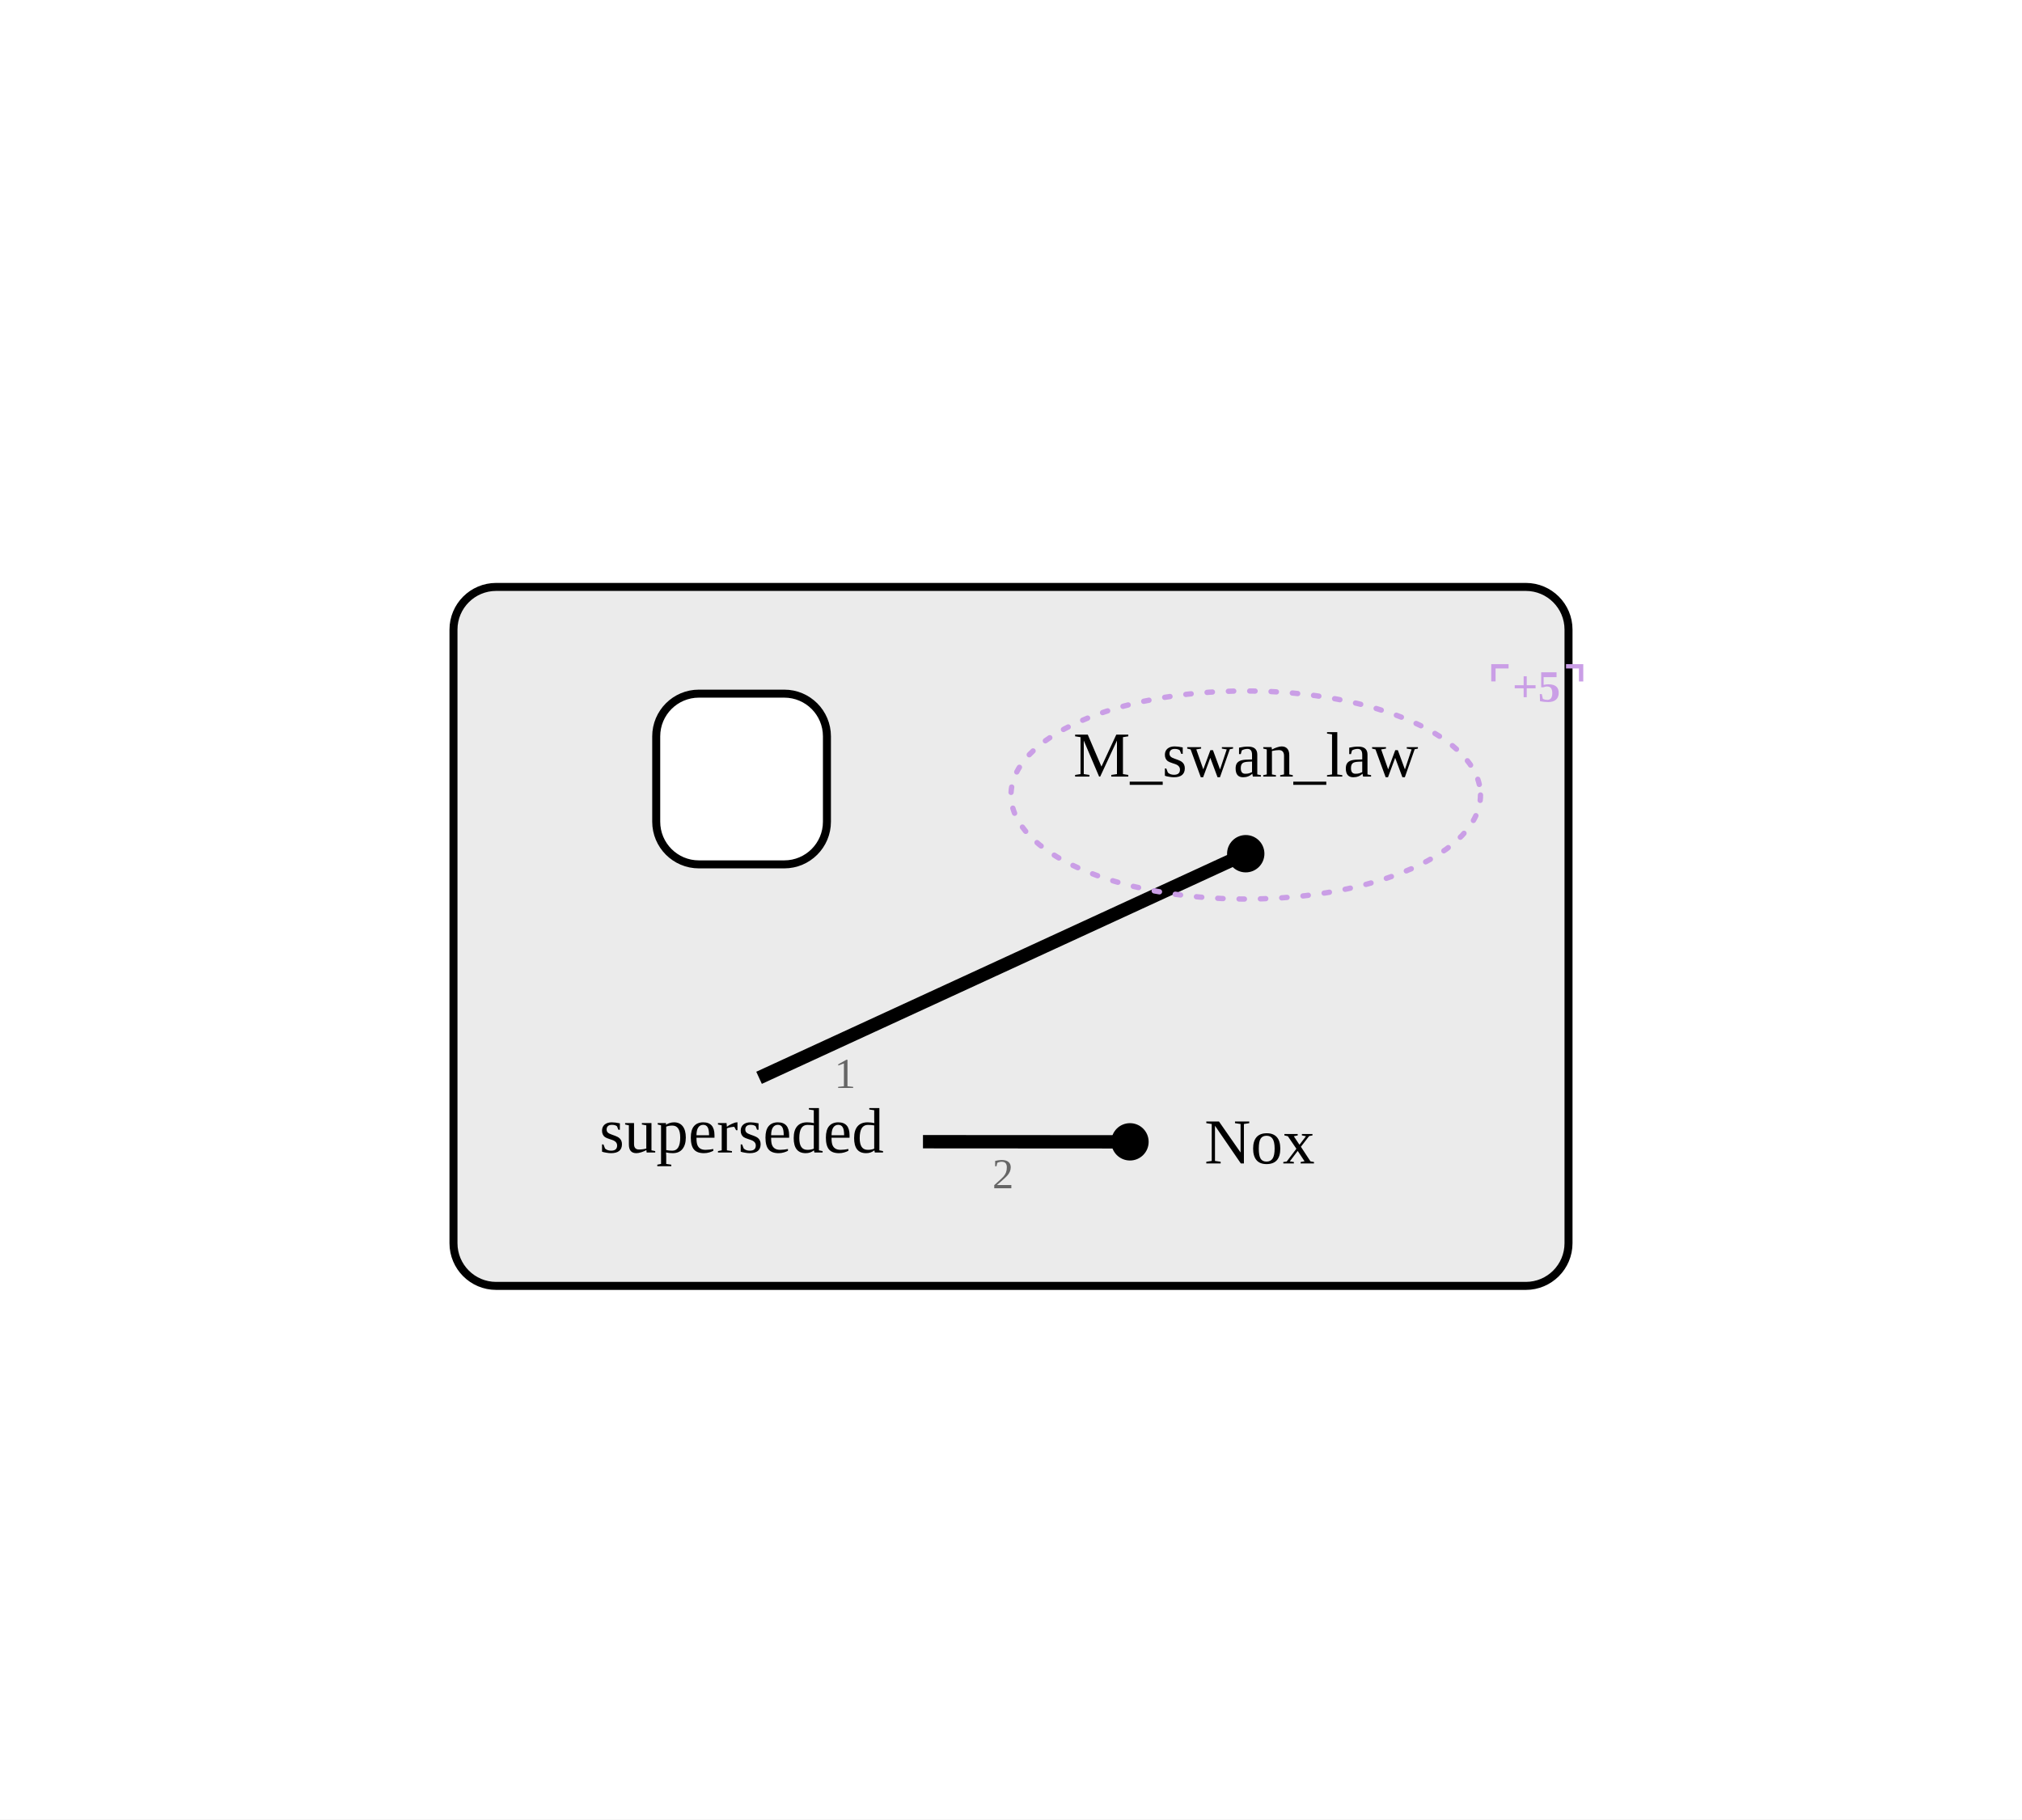
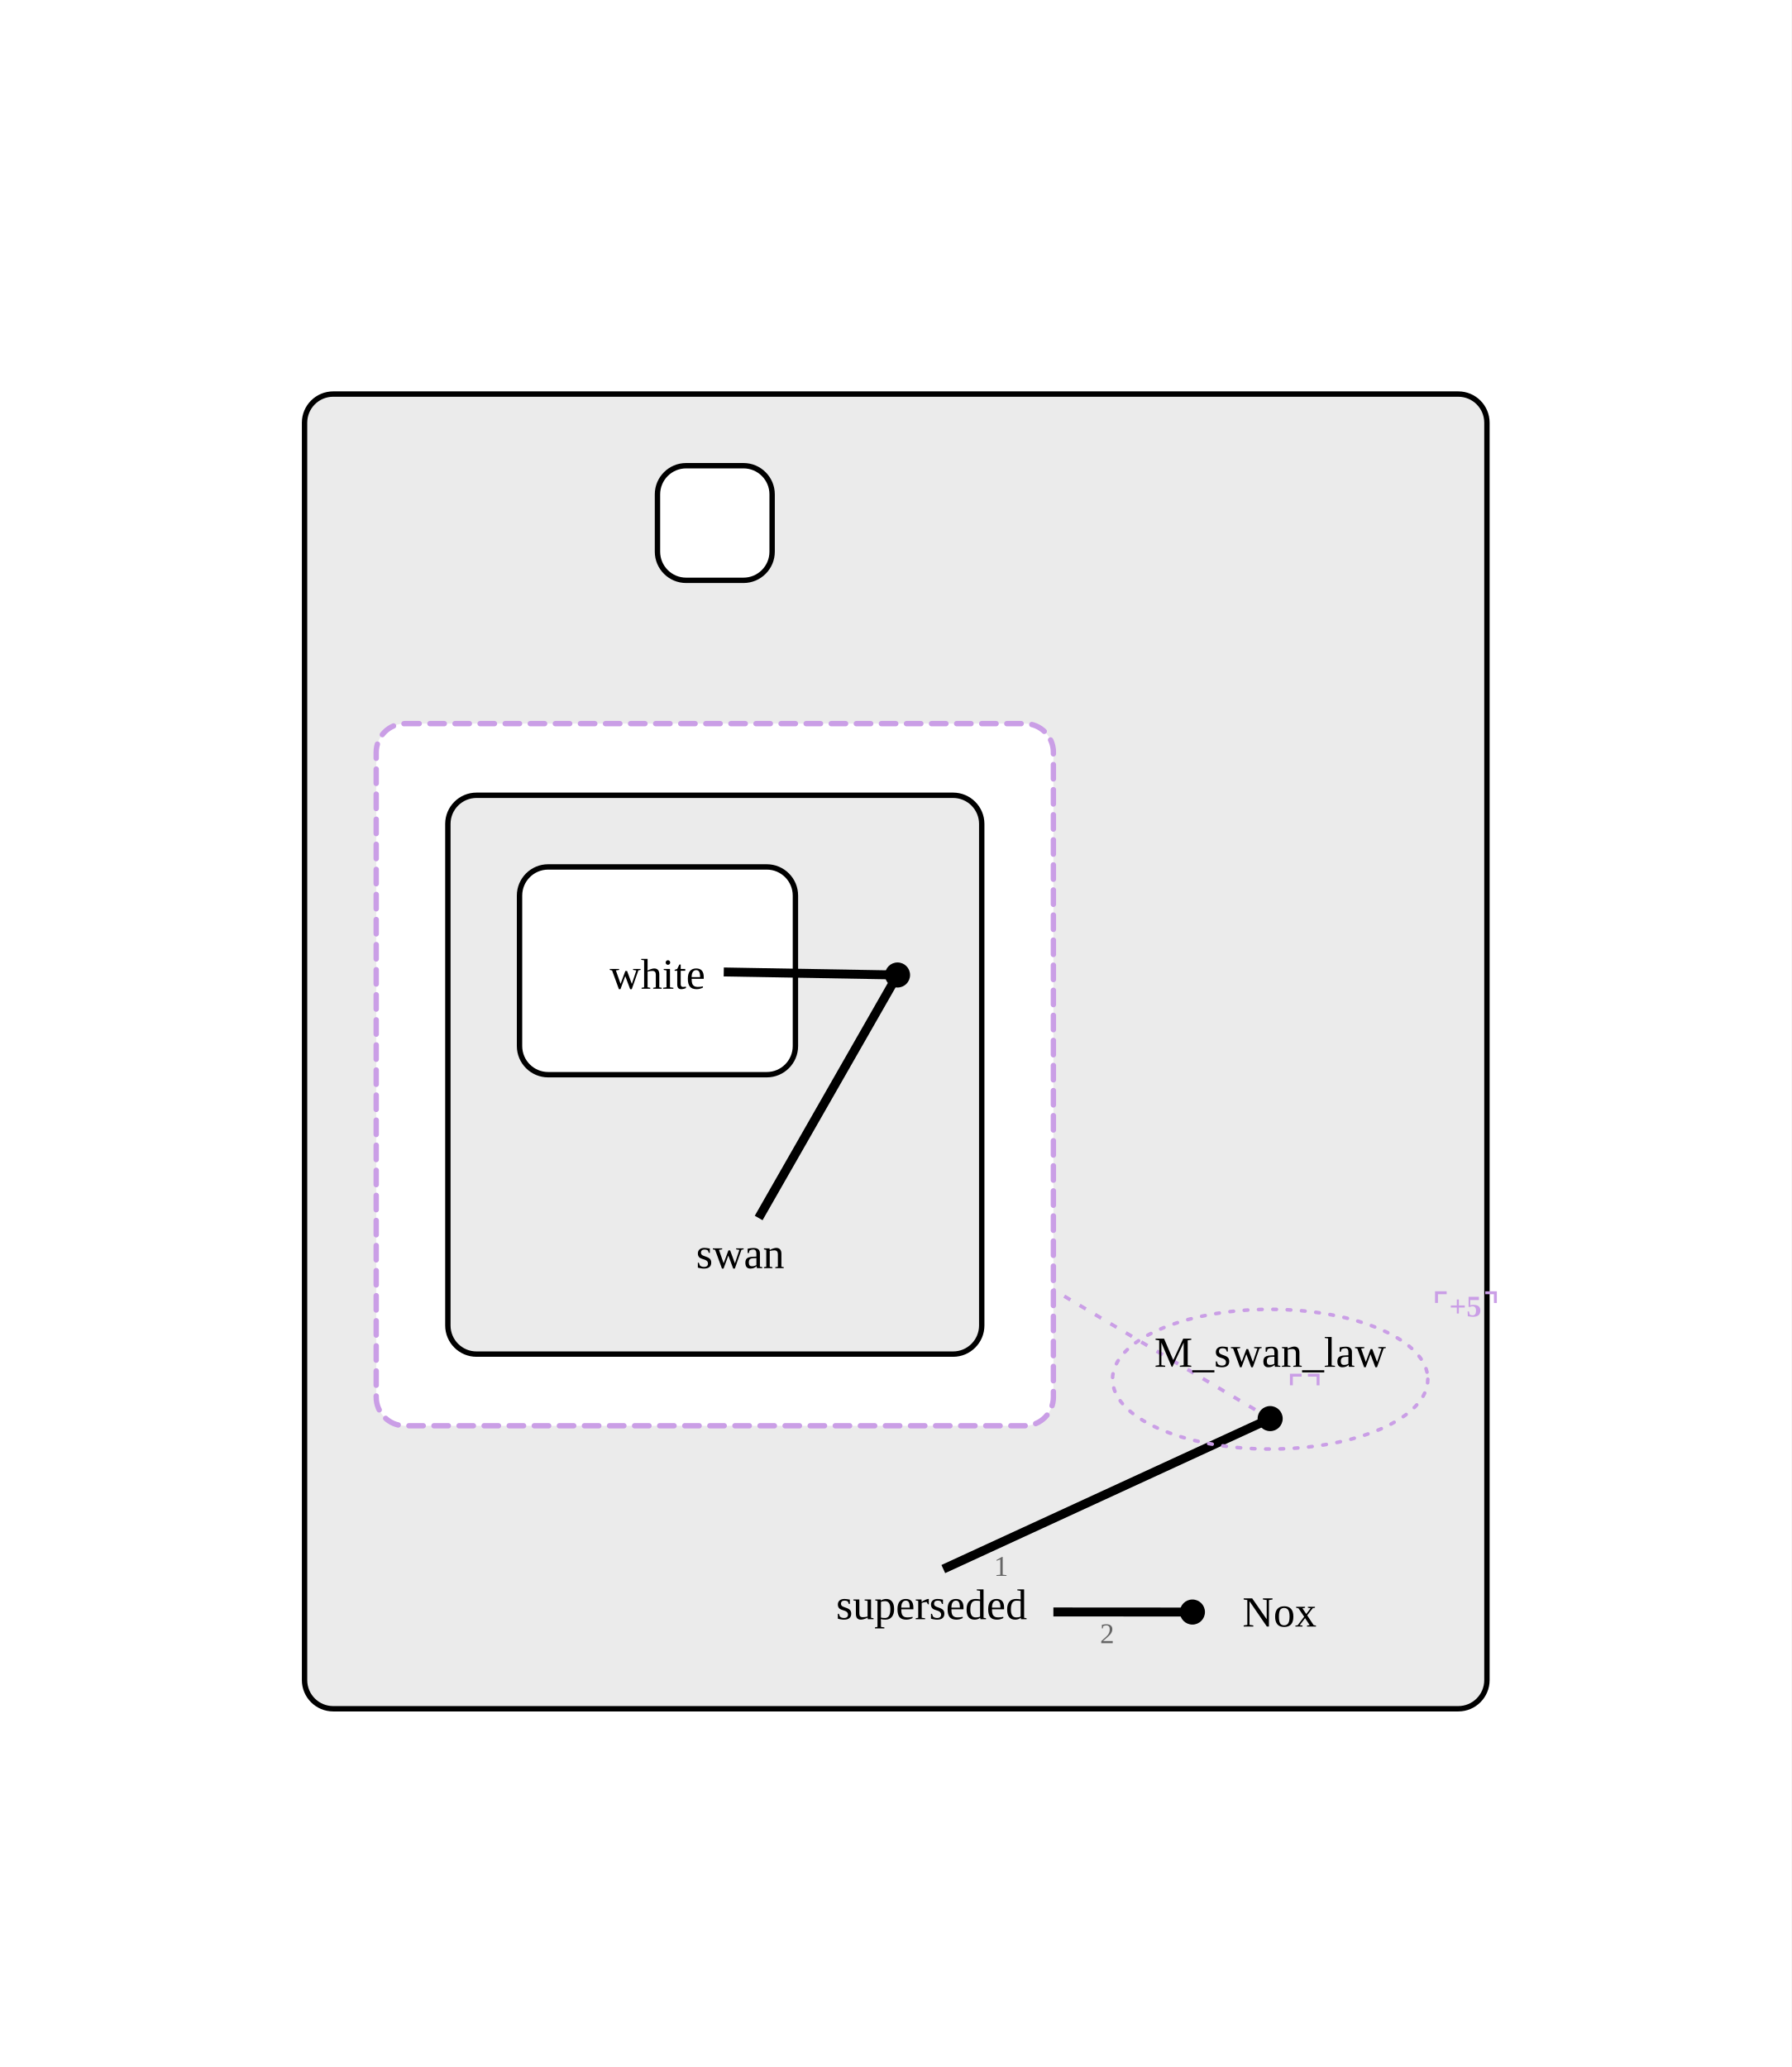
- <svg xmlns="http://www.w3.org/2000/svg" width="100%" height="100%" viewBox="0 0 379 341" preserveAspectRatio="xMidYMid meet">
-   <rect x="0" y="0" width="379" height="341" fill="white" stroke="none" />
+ <svg xmlns="http://www.w3.org/2000/svg" width="100%" height="100%" viewBox="0 0 500 577" preserveAspectRatio="xMidYMid meet">
+   <rect x="0" y="0" width="500" height="577" fill="white" stroke="none" />
  <g id="cuts">
-     <g id="cut_99d4ae20" data-element-id="cut_99d4ae20" data-element-type="cut" cursor="pointer">
-       <rect x="85.0" y="110.0" width="209" height="131" rx="8" ry="8" fill="rgba(0,0,0,0.08)" stroke="#000000" stroke-width="1.5" />
+     <g id="cut_aba2520f" data-element-id="cut_aba2520f" data-element-type="cut" cursor="pointer">
+       <rect x="85.0" y="110.0" width="330" height="367" rx="8" ry="8" fill="rgba(0,0,0,0.08)" stroke="#000000" stroke-width="1.5" />
    </g>
-     <g id="cut_eba254fd" data-element-id="cut_eba254fd" data-element-type="cut" cursor="pointer">
-       <rect x="123.0" y="130.0" width="32" height="32" rx="8" ry="8" fill="#FFFFFF" stroke="#000000" stroke-width="1.5" />
+     <g id="cut_bd14b05a" data-element-id="cut_bd14b05a" data-element-type="cut" cursor="pointer">
+       <rect x="183.5" y="130.0" width="32.0" height="32" rx="8" ry="8" fill="#FFFFFF" stroke="#000000" stroke-width="1.5" />
+     </g>
+     <g id="c_d9be95a0" data-element-id="c_d9be95a0" data-element-type="cut" cursor="pointer" data-cut-stroke="quotation">
+       <line class="quotation-tie" x1="279.84" y1="351.60" x2="354.50" y2="396.00" stroke="#ca9ee6" stroke-width="1" stroke-dasharray="2,3" data-tie-name="v_a5627e94" />
+       <rect x="105.0" y="202.0" width="189" height="196" rx="8" ry="8" fill="#FFFFFF" stroke="#ca9ee6" stroke-width="1.5" stroke-dasharray="4,3" stroke-linecap="round" />
+     </g>
+     <g id="c_0d049cc0" data-element-id="c_0d049cc0" data-element-type="cut" cursor="pointer">
+       <rect x="125.0" y="222.0" width="149" height="156" rx="8" ry="8" fill="rgba(0,0,0,0.08)" stroke="#000000" stroke-width="1.5" />
+     </g>
+     <g id="c_9ca90814" data-element-id="c_9ca90814" data-element-type="cut" cursor="pointer">
+       <rect x="145.0" y="242.0" width="77" height="58" rx="8" ry="8" fill="#FFFFFF" stroke="#000000" stroke-width="1.5" />
    </g>
  </g>
  <g id="ligatures">
-     <path d="M 142.276 202.0 L 233.5 160.0" stroke="#000000" stroke-width="2.5" stroke-linecap="butt" fill="none" class="ligature-path" data-predicate-id="e_6980e51f" data-vertex-id="v_d64dcfce" data-port-index="0" />
-     <text x="158.4" y="201.2" font-family="Times New Roman" font-size="8" fill="#666666" text-anchor="middle" dominant-baseline="central" class="arg-order-number" data-predicate-id="e_6980e51f" data-port-index="0">1</text>
-     <path d="M 173.0 213.975 L 211.8 214.0" stroke="#000000" stroke-width="2.5" stroke-linecap="butt" fill="none" class="ligature-path" data-predicate-id="e_6980e51f" data-vertex-id="v_53b9d43e" data-port-index="1" />
-     <text x="188.0" y="220.0" font-family="Times New Roman" font-size="8" fill="#666666" text-anchor="middle" dominant-baseline="central" class="arg-order-number" data-predicate-id="e_6980e51f" data-port-index="1">2</text>
+     <path d="M 202.0 271.322 L 250.5 272.167" stroke="#000000" stroke-width="2.5" stroke-linecap="butt" fill="none" class="ligature-path" data-predicate-id="e_da2063a8" data-vertex-id="v_f5a2d260" data-port-index="0" />
+     <path d="M 263.276 438.0 L 354.5 396.0" stroke="#000000" stroke-width="2.5" stroke-linecap="butt" fill="none" class="ligature-path" data-predicate-id="e_79cd6cea" data-vertex-id="v_a5627e94" data-port-index="0" />
+     <text x="279.4" y="437.2" font-family="Times New Roman" font-size="8" fill="#666666" text-anchor="middle" dominant-baseline="central" class="arg-order-number" data-predicate-id="e_79cd6cea" data-port-index="0">1</text>
+     <path d="M 294.0 449.975 L 332.8 450.0" stroke="#000000" stroke-width="2.5" stroke-linecap="butt" fill="none" class="ligature-path" data-predicate-id="e_79cd6cea" data-vertex-id="v_5982b566" data-port-index="1" />
+     <text x="309.0" y="456.0" font-family="Times New Roman" font-size="8" fill="#666666" text-anchor="middle" dominant-baseline="central" class="arg-order-number" data-predicate-id="e_79cd6cea" data-port-index="1">2</text>
+     <path d="M 211.742 340.0 L 250.5 272.167" stroke="#000000" stroke-width="2.5" stroke-linecap="butt" fill="none" class="ligature-path" data-predicate-id="e_61af98a9" data-vertex-id="v_f5a2d260" data-port-index="0" />
  </g>
  <g id="elements">
-     <g id="v_d64dcfce" data-element-id="v_d64dcfce" data-element-type="vertex" cursor="pointer" class="quotation-spot" data-quotation="true" data-quotation-sort="proposition" data-quotation-horizon="5">
-       <rect x="224.0" y="150.5" width="19.0" height="19.0" fill="transparent" stroke="none" />
-       <circle cx="233.5" cy="160.0" r="3.5" fill="#000000" stroke="none" />
-       <text x="233.5" y="141.5" text-anchor="middle" dominant-baseline="central" font-size="12" font-family="Times New Roman" fill="#000000" font-weight="normal">M_swan_law</text>
-       <ellipse class="quotation-oval" cx="233.5" cy="149.0" rx="44.0" ry="19.5" fill="none" stroke="#ca9ee6" stroke-width="1" stroke-dasharray="1,3" stroke-linecap="round" />
-       <text class="quotation-horizon" x="279.5" y="131.5" text-anchor="start" font-size="8.4" font-family="Times New Roman" fill="#ca9ee6" font-weight="bold">⌜+5⌝</text>
+     <g id="v_f5a2d260" data-element-id="v_f5a2d260" data-element-type="vertex" cursor="pointer">
+       <rect x="241.0" y="262.667" width="19.0" height="19.0" fill="transparent" stroke="none" />
+       <circle cx="250.5" cy="272.167" r="3.5" fill="#000000" stroke="none" />
    </g>
-     <g id="v_53b9d43e" data-element-id="v_53b9d43e" data-element-type="vertex" cursor="pointer">
-       <rect x="202.3" y="204.5" width="19.0" height="19.0" fill="transparent" stroke="none" />
-       <circle cx="211.8" cy="214.0" r="3.5" fill="#000000" stroke="none" />
-       <text x="236.1" y="214.0" text-anchor="middle" dominant-baseline="central" font-size="12" font-family="Times New Roman" fill="#000000" font-weight="normal">Nox</text>
+     <g id="v_a5627e94" data-element-id="v_a5627e94" data-element-type="vertex" cursor="pointer" class="quotation-spot" data-quotation="true" data-quotation-sort="proposition" data-quotation-horizon="5" data-sort="proposition">
+       <rect x="345.0" y="386.5" width="19.0" height="19.0" fill="transparent" stroke="none" />
+       <circle cx="354.5" cy="396.0" r="3.5" fill="#000000" stroke="none" />
+       <text x="354.5" y="377.5" text-anchor="middle" dominant-baseline="central" font-size="12" font-family="Times New Roman" fill="#000000" font-weight="normal">M_swan_law</text>
+       <text class="sort-badge" x="360.0" y="390.5" text-anchor="start" font-size="8.4" font-family="Times New Roman" fill="#ca9ee6" font-weight="bold">⌜⌝</text>
+       <ellipse class="quotation-oval" cx="354.5" cy="385.0" rx="44.0" ry="19.5" fill="none" stroke="#ca9ee6" stroke-width="1" stroke-dasharray="1,3" stroke-linecap="round" />
+       <text class="quotation-horizon" x="400.5" y="367.5" text-anchor="start" font-size="8.4" font-family="Times New Roman" fill="#ca9ee6" font-weight="bold">⌜+5⌝</text>
    </g>
-     <g id="e_6980e51f" data-element-id="e_6980e51f" data-element-type="predicate" cursor="pointer">
-       <rect x="106.0" y="203.0" width="66.0" height="16.0" rx="2" ry="2" fill="transparent" stroke="none" />
-       <text x="139.0" y="216.0" text-anchor="middle" font-size="12" font-family="Times New Roman" fill="#000000" font-weight="normal">superseded</text>
+     <g id="v_5982b566" data-element-id="v_5982b566" data-element-type="vertex" cursor="pointer">
+       <rect x="323.3" y="440.5" width="19.0" height="19.0" fill="transparent" stroke="none" />
+       <circle cx="332.8" cy="450.0" r="3.5" fill="#000000" stroke="none" />
+       <text x="357.1" y="450.0" text-anchor="middle" dominant-baseline="central" font-size="12" font-family="Times New Roman" fill="#000000" font-weight="normal">Nox</text>
+     </g>
+     <g id="e_79cd6cea" data-element-id="e_79cd6cea" data-element-type="predicate" cursor="pointer">
+       <rect x="227.0" y="439.0" width="66.0" height="16.0" rx="2" ry="2" fill="transparent" stroke="none" />
+       <text x="260.0" y="452.0" text-anchor="middle" font-size="12" font-family="Times New Roman" fill="#000000" font-weight="normal">superseded</text>
+     </g>
+     <g id="e_61af98a9" data-element-id="e_61af98a9" data-element-type="predicate" cursor="pointer">
+       <rect x="192.2" y="341.0" width="28.8" height="16.0" rx="2" ry="2" fill="transparent" stroke="none" />
+       <text x="206.6" y="354.0" text-anchor="middle" font-size="12" font-family="Times New Roman" fill="#000000" font-weight="normal">swan</text>
+     </g>
+     <g id="e_da2063a8" data-element-id="e_da2063a8" data-element-type="predicate" cursor="pointer">
+       <rect x="166.0" y="263.0" width="35.0" height="16.0" rx="2" ry="2" fill="transparent" stroke="none" />
+       <text x="183.5" y="276.0" text-anchor="middle" font-size="12" font-family="Times New Roman" fill="#000000" font-weight="normal">white</text>
    </g>
  </g>
</svg>
